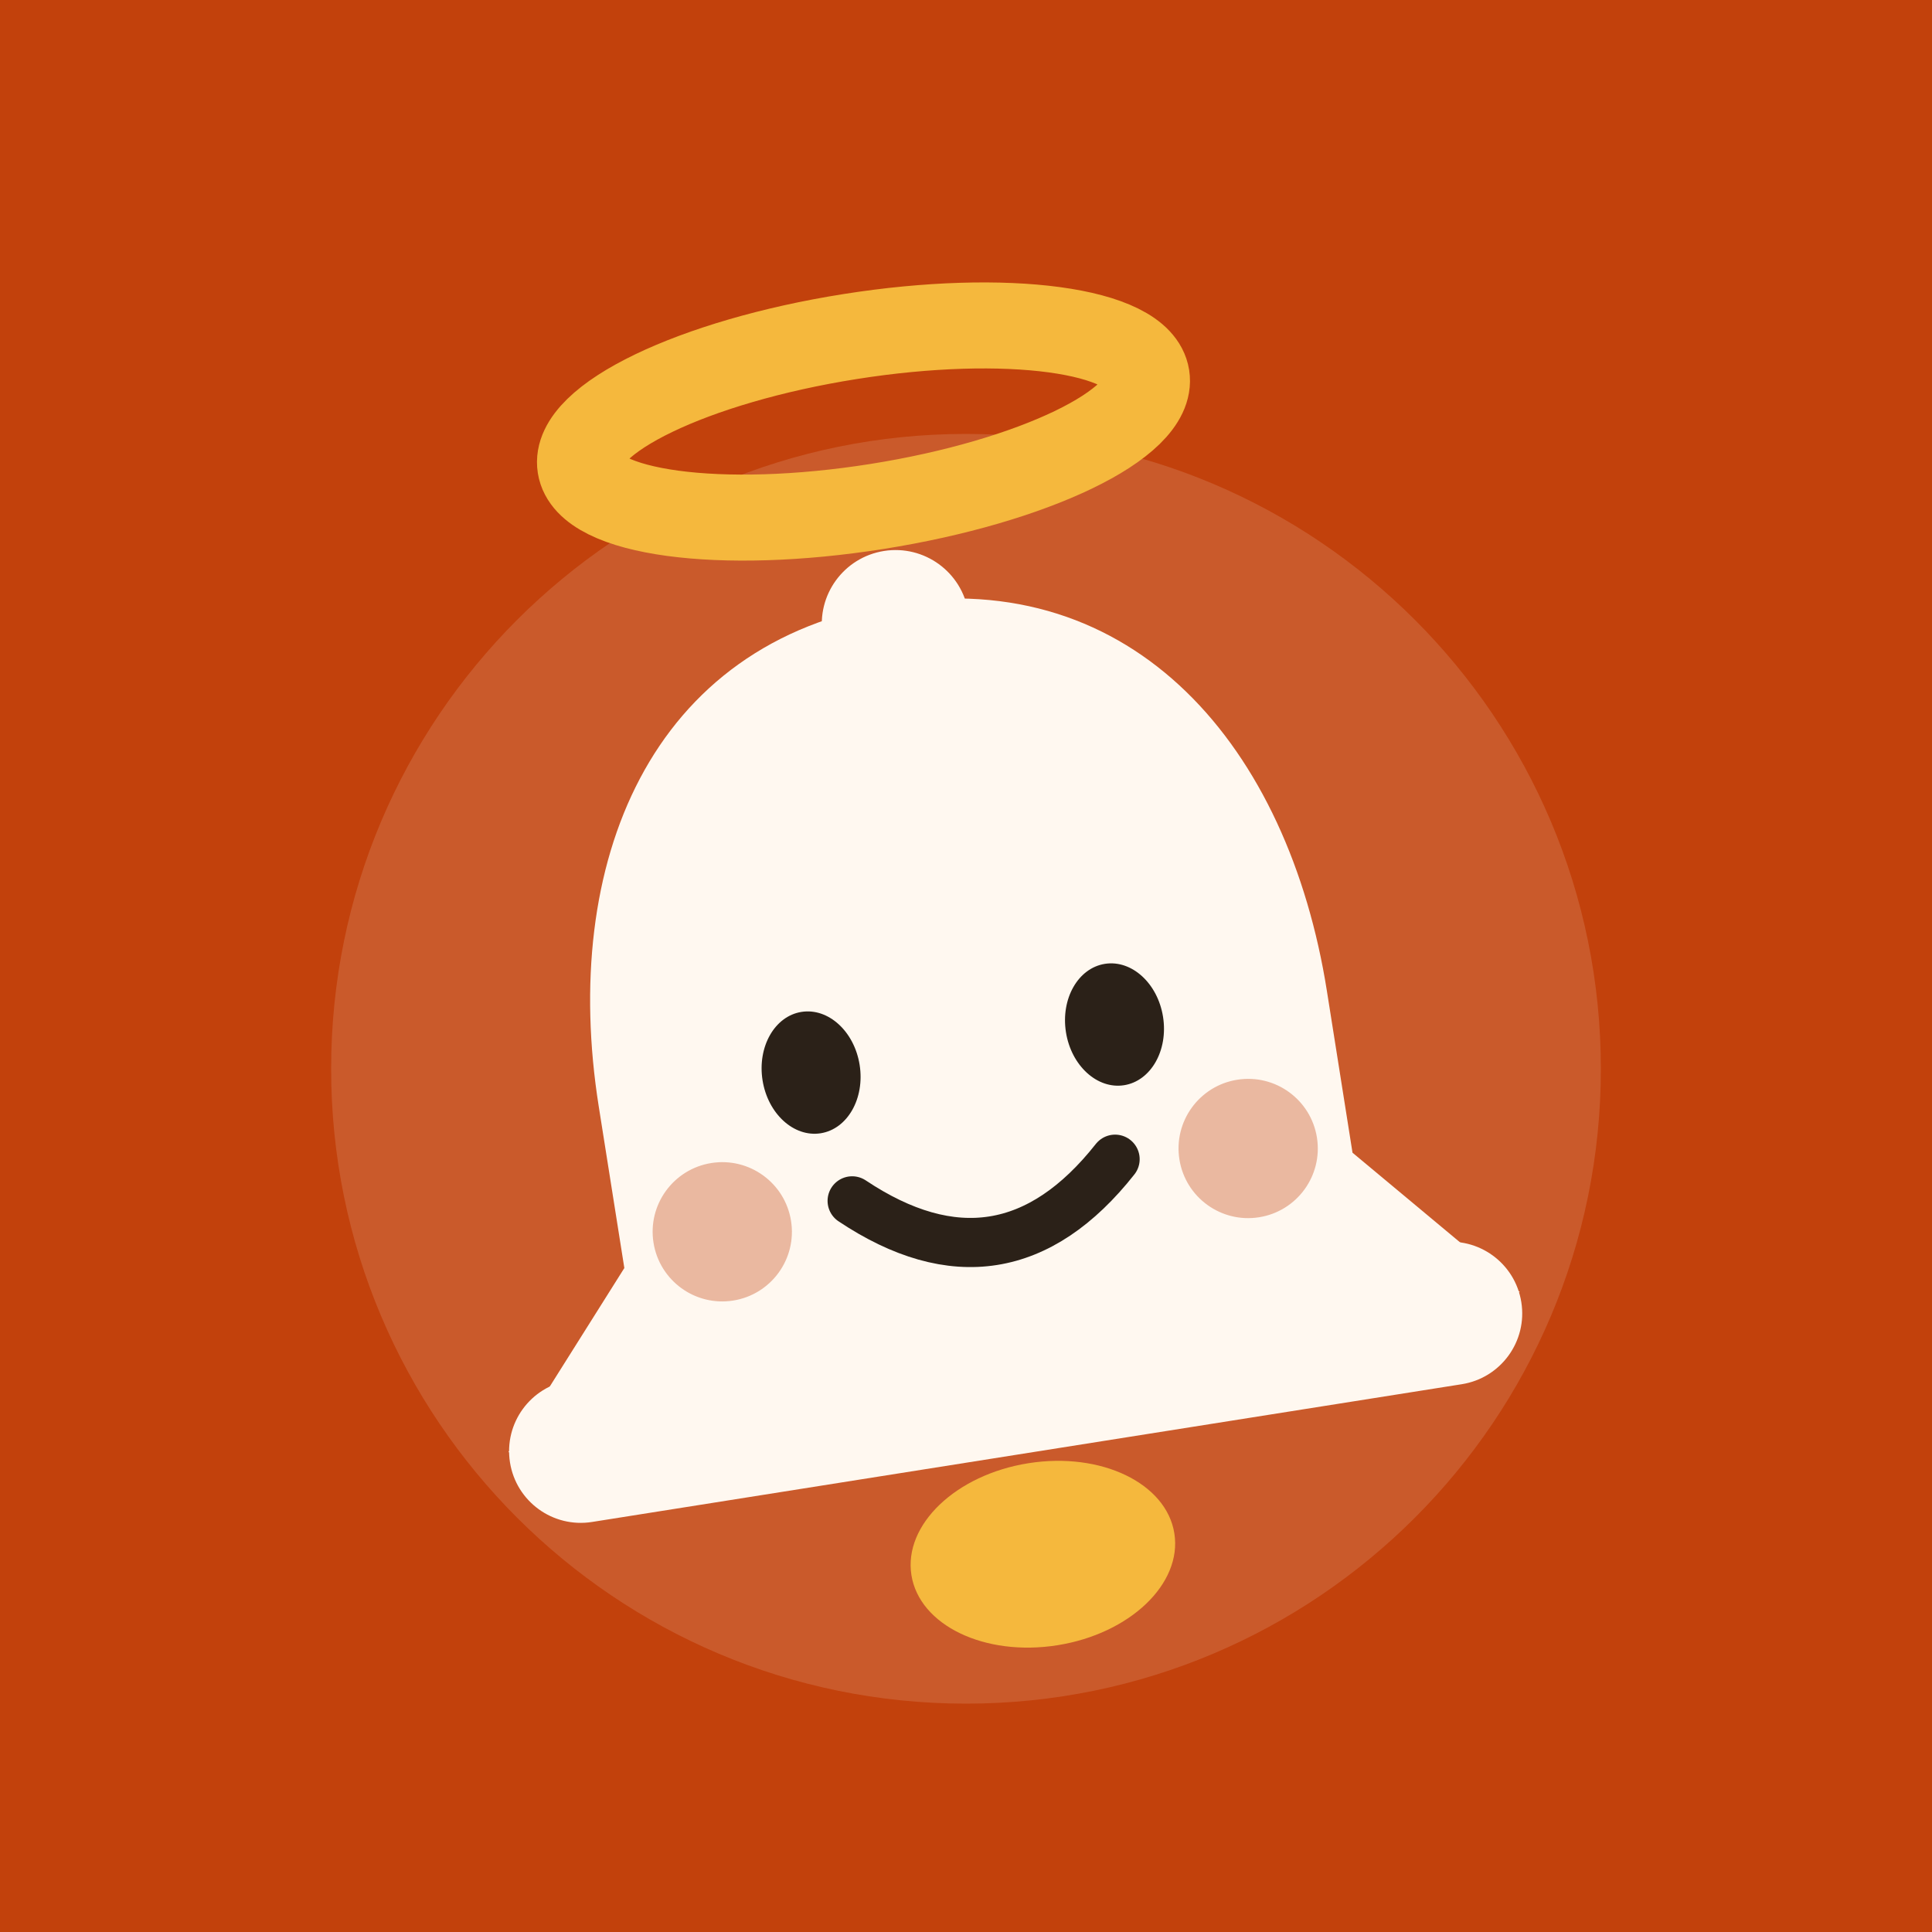
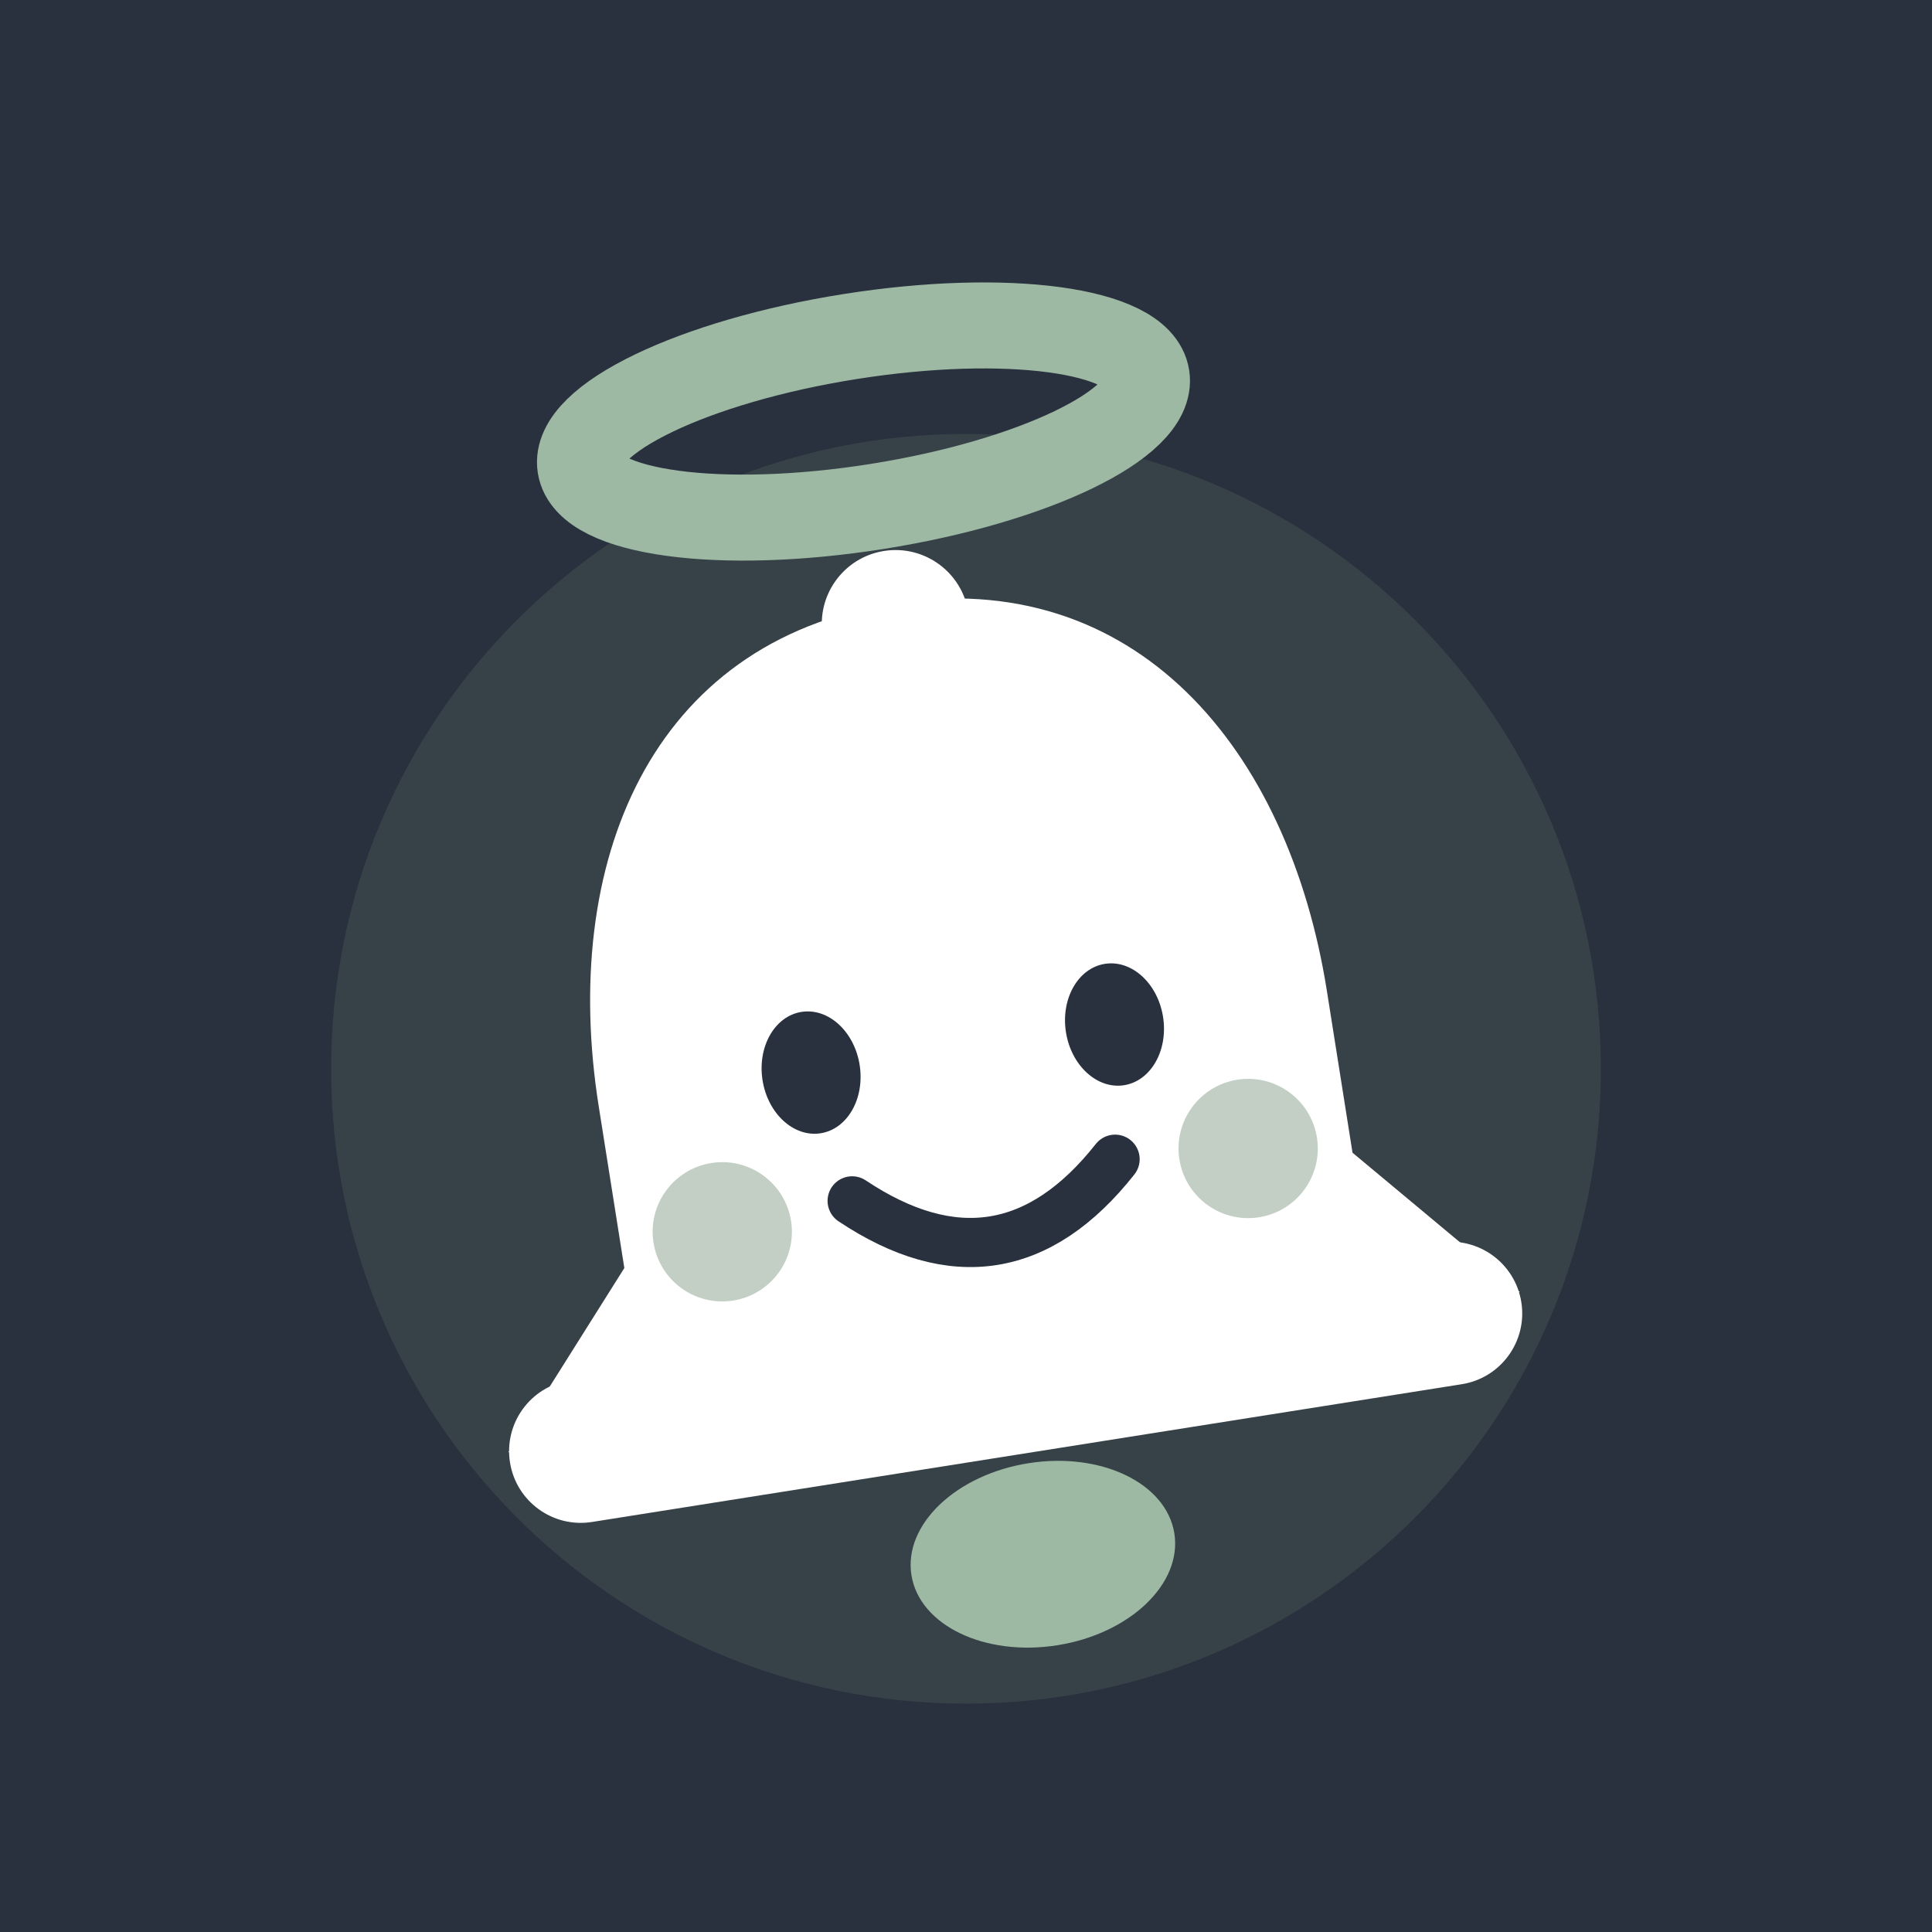
<svg xmlns="http://www.w3.org/2000/svg" viewBox="0 0 100 100" role="img" aria-label="Holy Nudge">
-   <rect width="100" height="100" fill="#C2410C" />
+   <rect width="100" height="100" fill="#29303E" />
  <g>
    <g transform="translate(-3 .2) scale(1.06)">
-       <circle cx="50" cy="52" r="31" fill="#FFF8F0" opacity=".14" />
+       <circle cx="50" cy="52" r="31" fill="#68866F" opacity=".22" />
      <g transform="rotate(-9 50 52)">
-         <ellipse cx="50" cy="20" rx="14" ry="4.2" fill="none" stroke="#F5B83D" stroke-width="4.2" />
-         <circle cx="50" cy="30" r="3.6" fill="#FFF8F0" />
-         <path d="M50 29c-12 0-18 10-18 22v8l-7 8h50l-7-8v-8c0-12-6-22-18-22z" fill="#FFF8F0" />
-         <rect x="25" y="64" width="50" height="7" rx="3.5" fill="#FFF8F0" />
-         <ellipse cx="50" cy="76" rx="6.5" ry="4.5" fill="#F5B83D" />
-         <ellipse cx="42.5" cy="51" rx="2.4" ry="3" fill="#2B2118" />
-         <ellipse cx="57.5" cy="51" rx="2.4" ry="3" fill="#2B2118" />
-         <path d="M43.5 57.5q6.5 6 13 0" fill="none" stroke="#2B2118" stroke-width="2.4" stroke-linecap="round" />
-         <circle cx="37" cy="58" r="3.4" fill="#C2410C" opacity=".35" />
-         <circle cx="63" cy="58" r="3.4" fill="#C2410C" opacity=".35" />
+         <ellipse cx="50" cy="20" rx="14" ry="4.2" fill="none" stroke="#9DB8A3" stroke-width="4.2" />
+         <circle cx="50" cy="30" r="3.6" fill="#FFFFFF" />
+         <path d="M50 29c-12 0-18 10-18 22v8l-7 8h50l-7-8v-8c0-12-6-22-18-22z" fill="#FFFFFF" />
+         <rect x="25" y="64" width="50" height="7" rx="3.5" fill="#FFFFFF" />
+         <ellipse cx="50" cy="76" rx="6.5" ry="4.5" fill="#9DB8A3" />
+         <ellipse cx="42.5" cy="51" rx="2.4" ry="3" fill="#29303E" />
+         <ellipse cx="57.5" cy="51" rx="2.4" ry="3" fill="#29303E" />
+         <path d="M43.5 57.5q6.5 6 13 0" fill="none" stroke="#29303E" stroke-width="2.4" stroke-linecap="round" />
+         <circle cx="37" cy="58" r="3.4" fill="#68866F" opacity=".4" />
+         <circle cx="63" cy="58" r="3.4" fill="#68866F" opacity=".4" />
      </g>
    </g>
  </g>
</svg>
